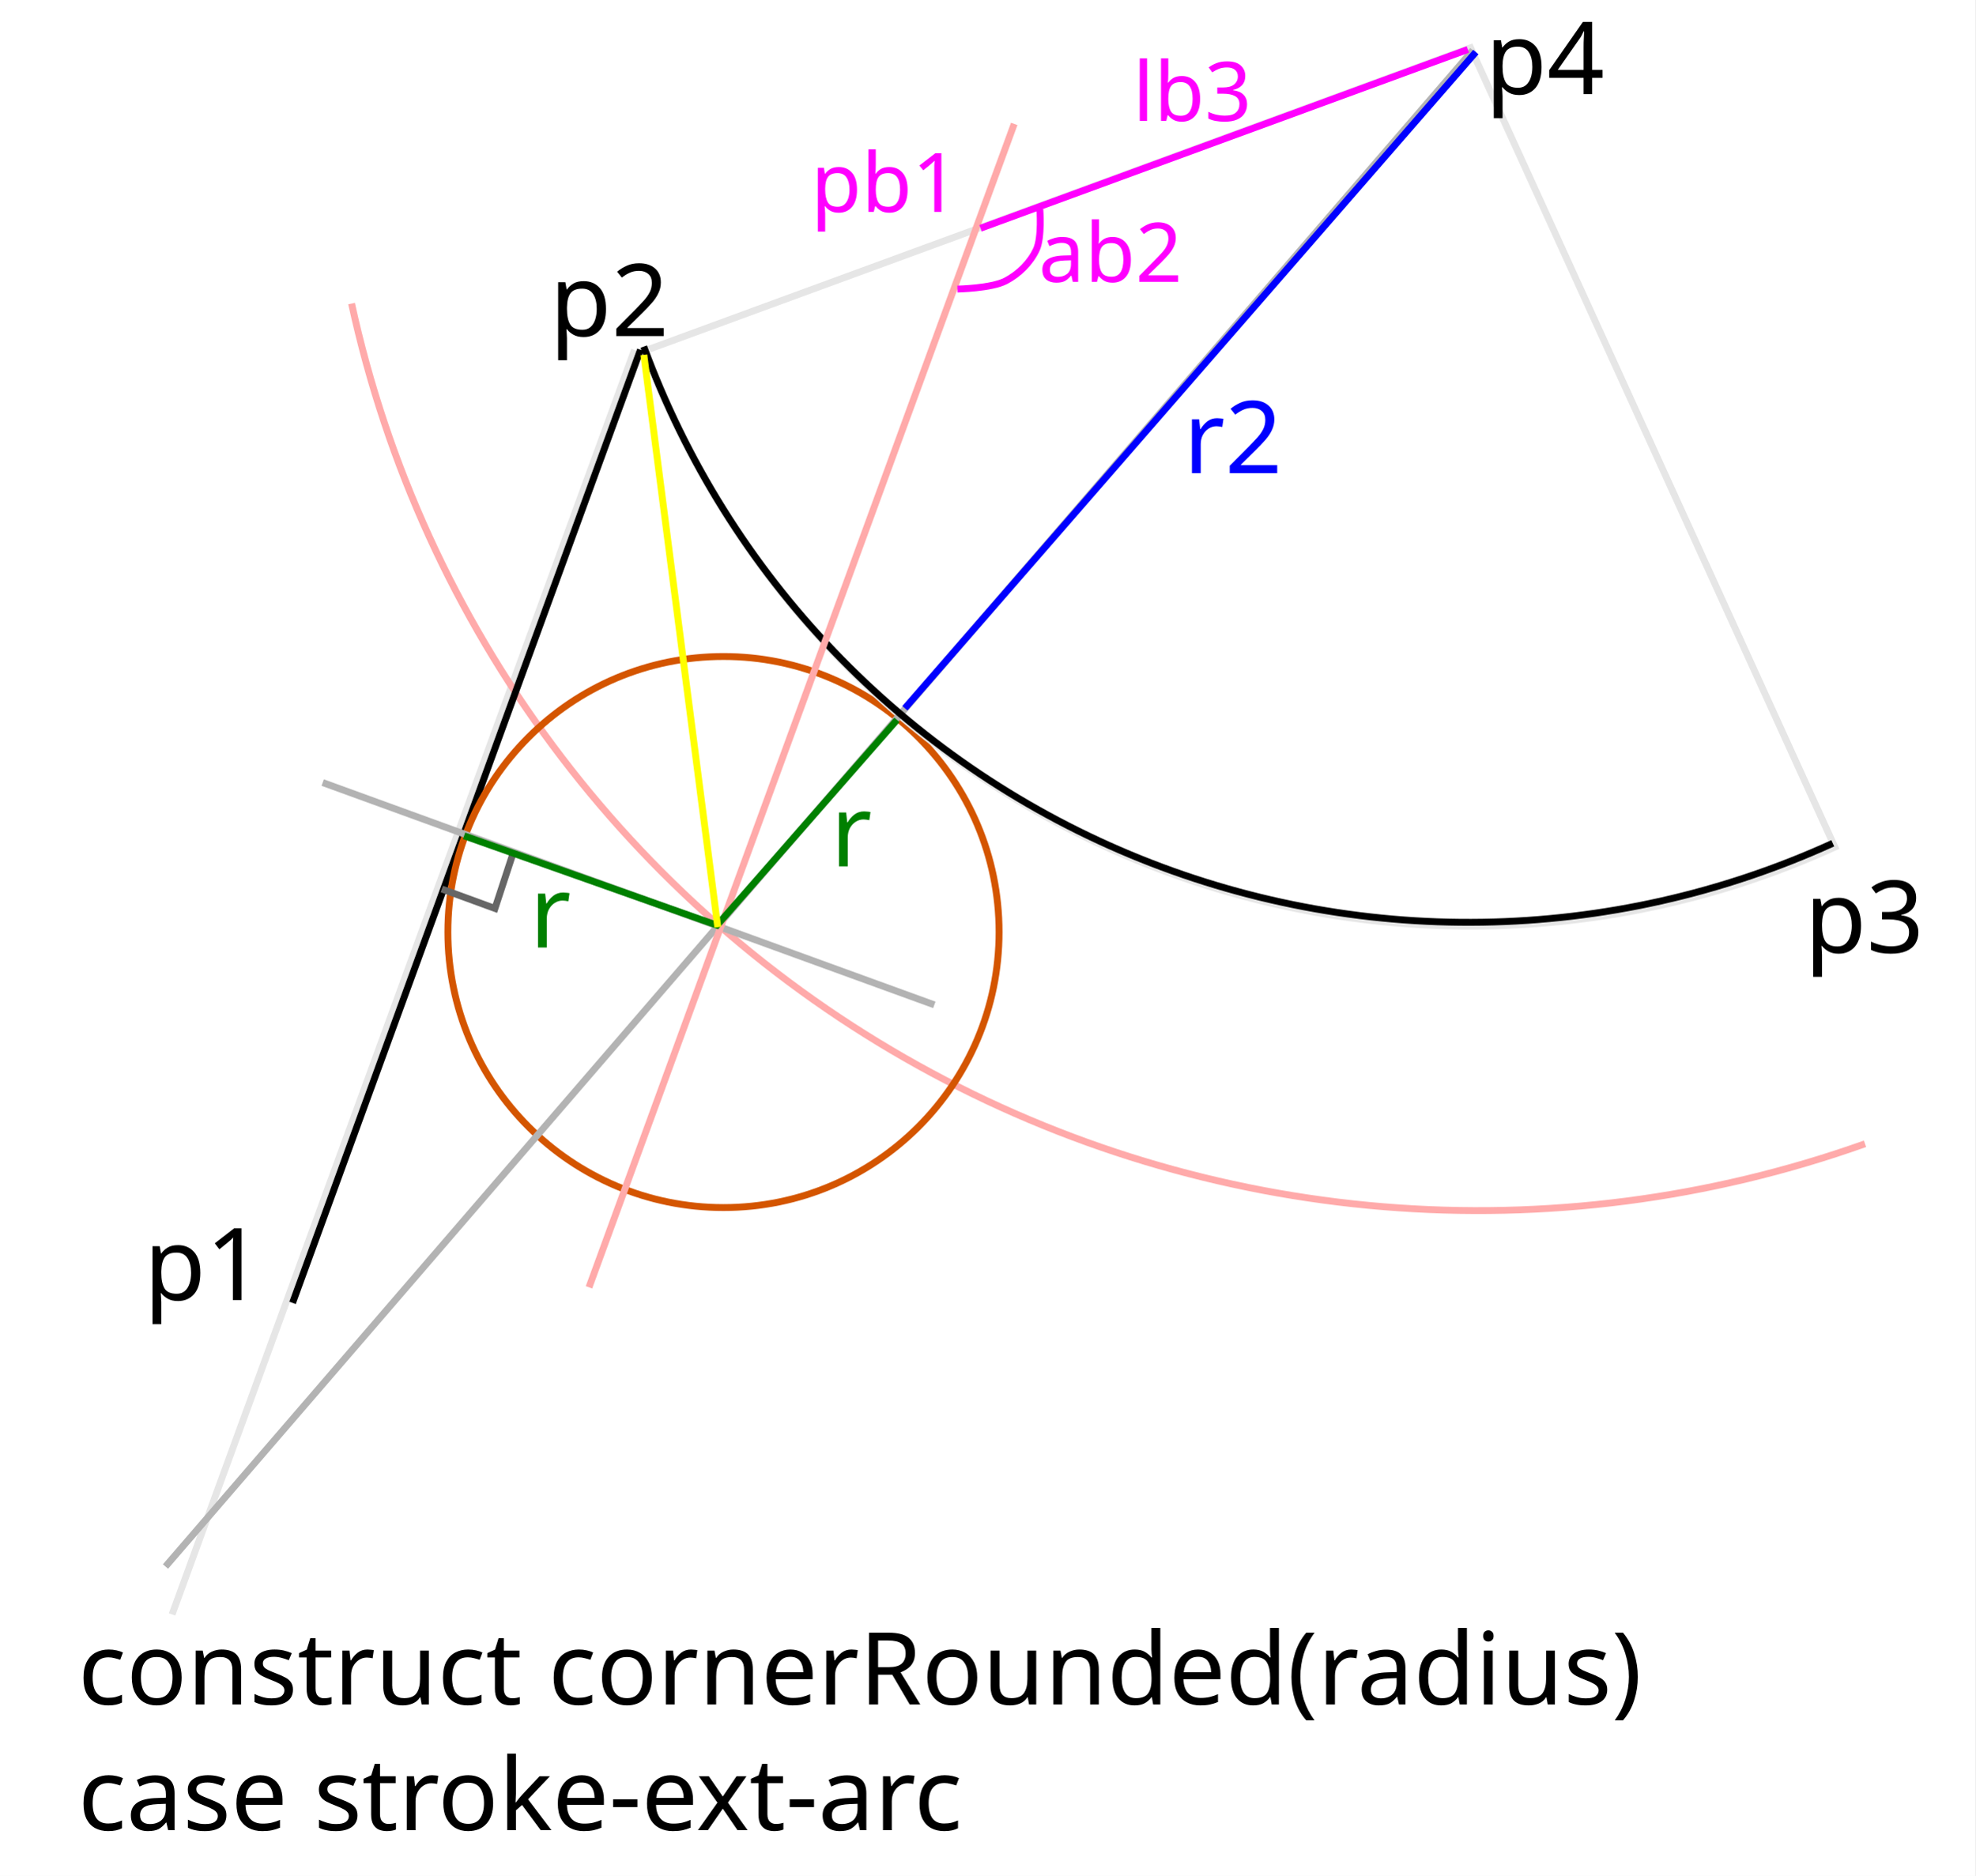
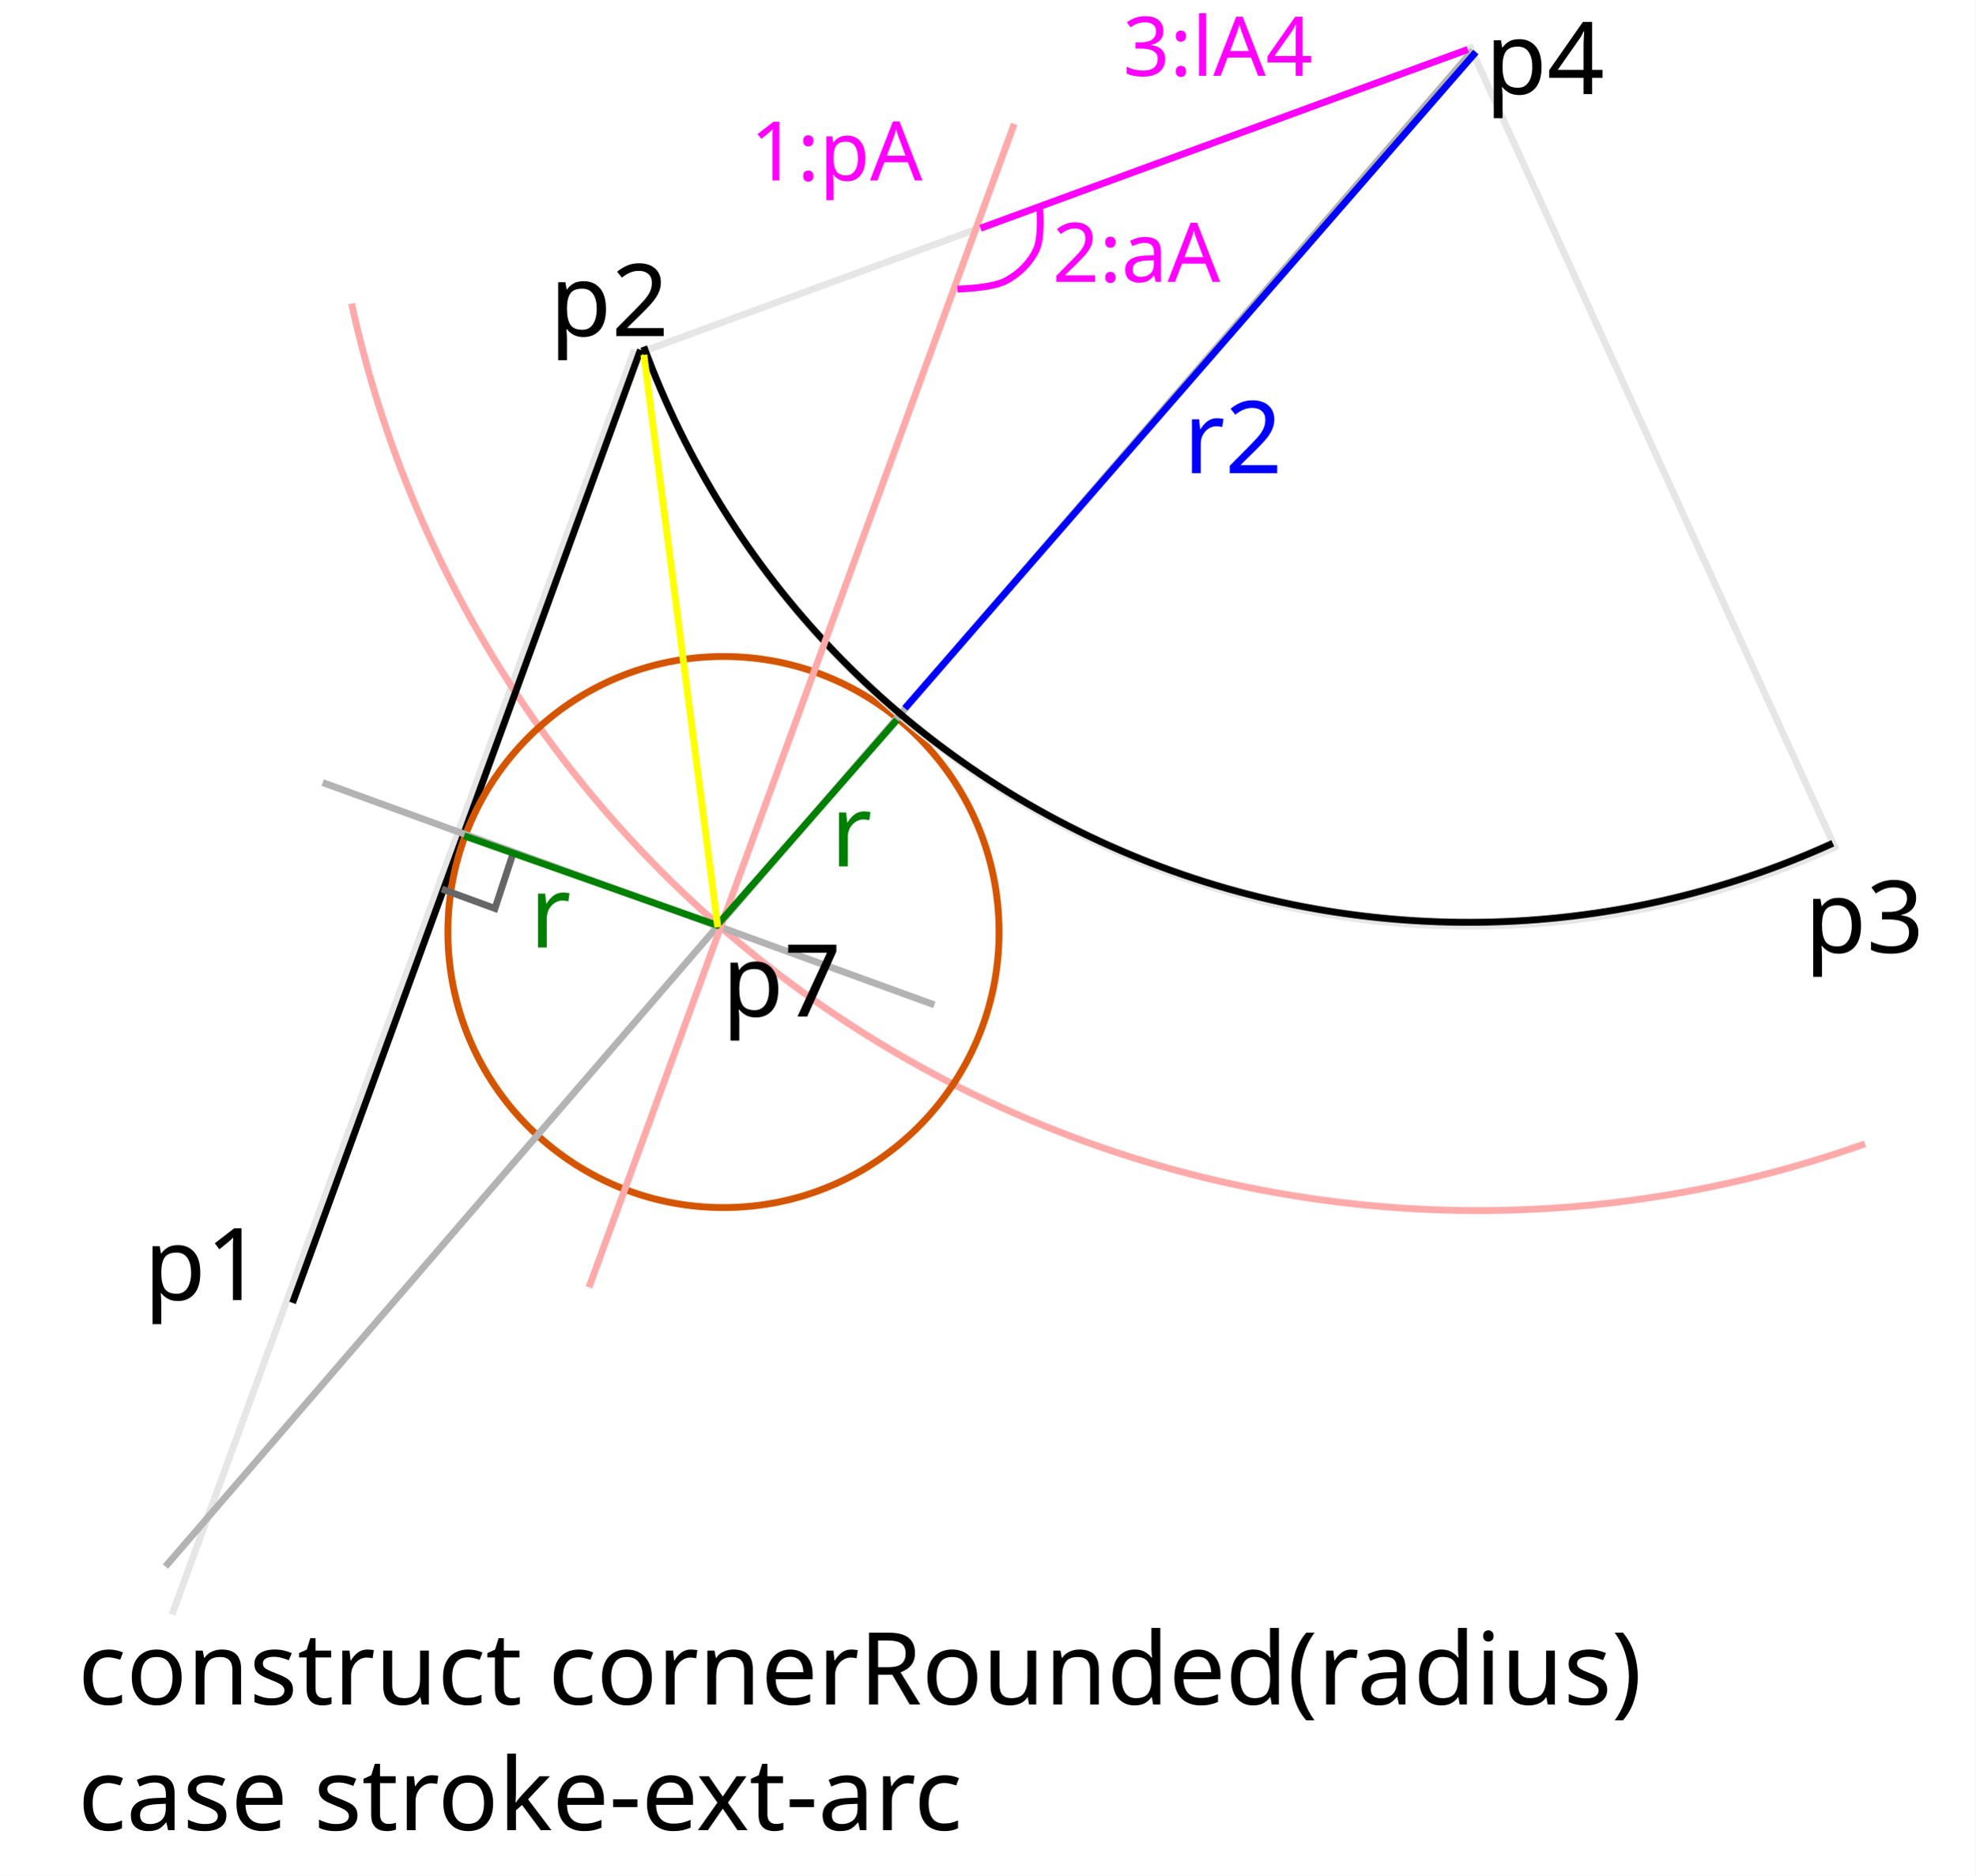
<svg xmlns="http://www.w3.org/2000/svg" width="288.04" height="273.622" viewBox="0 0 76.211 72.396" version="1.1" id="svg5">
  <defs id="defs2">
    <rect x="441.705" y="10454.384" width="53.432" height="25.647" id="rect49656" />
    <rect x="367.056" y="10442.883" width="32.883" height="25.01" id="rect49648" />
    <rect x="450.466" y="10459.747" width="41.233" height="38.021" id="rect49640" />
    <rect x="86.405" y="8251.748" width="70.081" height="57.682" id="rect2113-3-6" />
    <rect x="204.843" y="8338.396" width="83.853" height="42.639" id="rect2119-6-2" />
    <rect x="343.183" y="8353.117" width="64.675" height="45.493" id="rect2125-7-9" />
    <rect x="79.05" y="8300.684" width="282.307" height="47.641" id="rect1972-3-27" />
    <rect x="251.717" y="8436.273" width="62.168" height="32.45" id="rect9067-0" />
    <rect x="420.706" y="8448.941" width="77.717" height="48.312" id="rect9073-9" />
    <rect x="307.065" y="8197.744" width="48.525" height="24.999" id="rect2247-3-4-4" />
    <rect x="307.065" y="8197.744" width="48.525" height="24.999" id="rect2247-3-7" />
+     <rect x="423.248" y="10177.365" width="36.096" height="24.909" id="rect3942-6" />
  </defs>
  <g id="layer1" transform="translate(-31.9588,-2752.414)">
    <rect style="fill:#ffffff;stroke:#ffffff;stroke-width:0.265" id="rect2407-5-3" width="75.946" height="72.131" x="32.091" y="2752.546" />
    <path style="fill:none;stroke:#e6e6e6;stroke-width:0.265px;stroke-linecap:butt;stroke-linejoin:miter;stroke-opacity:1" d="M 38.597,2814.72 56.439,2765.917" id="path2057-6-5-7" />
    <path style="fill:none;stroke:#ffaaaa;stroke-width:0.265" id="path32086" d="m 103.919,2796.556 a 44.492,44.492 0 0 1 -36.527,-3.016 44.492,44.492 0 0 1 -21.869,-29.411" />
    <path style="fill:none;stroke:#000000;stroke-width:0.265px;stroke-linecap:butt;stroke-linejoin:miter;stroke-opacity:1" d="m 43.246,2802.696 13.425,-36.784" id="path2057-6-5" />
    <text xml:space="preserve" transform="matrix(0.2645833,0,0,0.2645833,14.65127,615.8797)" id="text2111-2-4" style="font-size:14.667px;line-height:1.25;font-family:sans-serif;white-space:pre;shape-inside:url(#rect2113-3-6);display:inline">
-       <tspan x="86.404" y="8264.725" id="tspan54292">p1</tspan>
+       <tspan x="86.404" y="8264.725" id="tspan38621">p1</tspan>
    </text>
    <text xml:space="preserve" transform="matrix(0.2645833,0,0,0.2645833,-1.03399,555.7515)" id="text2117-9-7" style="font-size:14.667px;line-height:1.25;font-family:sans-serif;white-space:pre;shape-inside:url(#rect2119-6-2);display:inline">
-       <tspan x="204.844" y="8351.371" id="tspan54294">p2</tspan>
+       <tspan x="204.844" y="8351.371" id="tspan38623">p2</tspan>
    </text>
    <text xml:space="preserve" transform="matrix(0.2645833,0,0,0.2645833,10.78896,575.655)" id="text2123-1-4" style="font-size:14.667px;line-height:1.25;font-family:sans-serif;white-space:pre;shape-inside:url(#rect2125-7-9);display:inline">
-       <tspan x="343.182" y="8366.094" id="tspan54296">p3</tspan>
+       <tspan x="343.182" y="8366.094" id="tspan38625">p3</tspan>
    </text>
    <circle style="fill:none;stroke:#d45500;stroke-width:0.265" id="path2235-2-4" cx="59.873" cy="2788.384" r="10.634" />
    <path style="fill:none;stroke:#b3b3b3;stroke-width:0.265px;stroke-linecap:butt;stroke-linejoin:miter;stroke-opacity:1" d="m 44.409,2782.616 23.6,8.579" id="path2239-0-3" />
    <path style="fill:none;stroke:#666666;stroke-width:0.265px;stroke-linecap:butt;stroke-linejoin:miter;stroke-opacity:1" d="m 49.005,2786.724 2.051,0.75 0.734,-2.237" id="path2251-0-8" />
    <text xml:space="preserve" transform="matrix(0.2645833,0,0,0.2645833,14.05091,618.5394)" id="text1970-1-6" style="font-size:14.667px;line-height:1.25;font-family:sans-serif;white-space:pre;shape-inside:url(#rect1972-3-27);display:inline">
-       <tspan x="79.051" y="8313.66" id="tspan54298">construct cornerRounded(radius)
+       <tspan x="79.051" y="8313.66" id="tspan38627">construct cornerRounded(radius)
</tspan>
-       <tspan x="79.051" y="8331.993" id="tspan54300">case stroke-ext-arc</tspan>
+       <tspan x="79.051" y="8331.993" id="tspan38629">case stroke-ext-arc</tspan>
    </text>
    <path style="fill:none;stroke:#e6e6e6;stroke-width:0.265" id="path8778-88" d="m 102.755,2785.106 a 33.9,33.9 0 0 1 -27.124,0.43 33.9,33.9 0 0 1 -18.755,-19.599 l 31.824,-11.68 z" />
    <path style="fill:none;stroke:#b3b3b3;stroke-width:0.265px;stroke-linecap:butt;stroke-linejoin:miter;stroke-opacity:1" d="m 88.788,2754.352 -50.445,58.519" id="path8881-4" />
    <path style="fill:none;stroke:#000000;stroke-width:0.265" id="path8778-8-3" d="m 102.675,2784.959 a 33.9,33.9 0 0 1 -27.124,0.43 33.9,33.9 0 0 1 -18.755,-19.599" />
    <path style="fill:none;stroke:#0000ff;stroke-width:0.265px;stroke-linecap:butt;stroke-linejoin:miter;stroke-opacity:1" d="m 88.904,2754.423 -22.031,25.325" id="path9063-1" />
    <text xml:space="preserve" transform="matrix(0.2645833,0,0,0.2645833,11.01718,535.1437)" id="text9065-49" style="font-size:14.667px;line-height:1.25;font-family:sans-serif;white-space:pre;shape-inside:url(#rect9067-0);display:inline;fill:#0000ff">
-       <tspan x="251.717" y="8449.25" id="tspan54302">r2</tspan>
+       <tspan x="251.717" y="8449.25" id="tspan38631">r2</tspan>
    </text>
    <text xml:space="preserve" transform="matrix(0.2645833,0,0,0.2645833,-22.04727,517.1631)" id="text9071-2" style="font-size:14.667px;line-height:1.25;font-family:sans-serif;white-space:pre;shape-inside:url(#rect9073-9);display:inline">
-       <tspan x="420.705" y="8461.918" id="tspan54304">p4</tspan>
+       <tspan x="420.705" y="8461.918" id="tspan38633">p4</tspan>
    </text>
    <path style="fill:none;stroke:#ffaaaa;stroke-width:0.265px;stroke-linecap:butt;stroke-linejoin:miter;stroke-opacity:1" d="m 71.091,2757.196 -16.407,44.9" id="path3938-4" />
    <path style="fill:none;stroke:#008000;stroke-width:0.265px;stroke-linecap:butt;stroke-linejoin:miter;stroke-opacity:1" d="m 66.566,2780.196 -6.941,7.926 -9.76,-3.451" id="path2243-5-6" />
    <text xml:space="preserve" transform="matrix(0.2645833,0,0,0.2645833,-17.24489,613.4293)" id="text2245-69-3" style="font-size:14.667px;line-height:1.25;font-family:sans-serif;white-space:pre;shape-inside:url(#rect2247-3-7);display:inline;fill:#008000">
-       <tspan x="307.064" y="8210.721" id="tspan54306">r</tspan>
+       <tspan x="307.064" y="8210.721" id="tspan38635">r</tspan>
    </text>
    <text xml:space="preserve" transform="matrix(0.2645833,0,0,0.2645833,-28.8576,616.5607)" id="text2245-69-4-1" style="font-size:14.667px;line-height:1.25;font-family:sans-serif;white-space:pre;shape-inside:url(#rect2247-3-4-4);display:inline;fill:#008000">
-       <tspan x="307.064" y="8210.721" id="tspan54308">r</tspan>
+       <tspan x="307.064" y="8210.721" id="tspan38637">r</tspan>
    </text>
    <path style="fill:none;stroke:#ffff00;stroke-width:0.265px;stroke-linecap:butt;stroke-linejoin:miter;stroke-opacity:1" d="m 56.801,2766.107 2.852,22.09" id="path32142" />
-     <text xml:space="preserve" transform="matrix(0.2645833,0,0,0.2645833,-55.93929,-9.691942)" id="text49638" style="font-size:12px;line-height:1.25;font-family:sans-serif;white-space:pre;shape-inside:url(#rect49640);fill:#ff00ff">
-       <tspan x="450.467" y="10470.363" id="tspan54310">pb1</tspan>
+     <text xml:space="preserve" transform="matrix(0.2645833,0,0,0.2645833,-58.28217,-10.90422)" id="text49638" style="font-size:12px;line-height:1.25;font-family:sans-serif;white-space:pre;shape-inside:url(#rect49640);display:inline;fill:#ff00ff">
+       <tspan x="450.467" y="10470.363" id="tspan38639">1:pA</tspan>
    </text>
    <path style="fill:none;stroke:#ff00ff;stroke-width:0.265px;stroke-linecap:butt;stroke-linejoin:miter;stroke-opacity:1" d="m 69.791,2761.223 18.804,-6.9" id="path49644" />
-     <text xml:space="preserve" transform="matrix(0.2645833,0,0,0.2645833,-21.45109,-8.742118)" id="text49646" style="font-size:12px;line-height:1.25;font-family:sans-serif;white-space:pre;shape-inside:url(#rect49648);fill:#ff00ff">
-       <tspan x="367.057" y="10453.5" id="tspan54312">lb3</tspan>
+     <text xml:space="preserve" transform="matrix(0.2645833,0,0,0.2645833,-21.8352,-10.48276)" id="text49646" style="font-size:12px;line-height:1.25;font-family:sans-serif;white-space:pre;shape-inside:url(#rect49648);display:inline;fill:#ff00ff">
+       <tspan x="367.057" y="10453.5" id="tspan38641">3:lA4</tspan>
    </text>
    <path style="fill:none;stroke:#ff00ff;stroke-width:0.265px;stroke-linecap:butt;stroke-linejoin:miter;stroke-opacity:1" d="m 68.899,2763.569 c 0,0 1.308,-0.023 1.868,-0.317 0.5,-0.262 0.947,-0.7 1.182,-1.214 0.215,-0.472 0.131,-1.55 0.131,-1.55" id="path49652" />
-     <text xml:space="preserve" transform="matrix(0.2645833,0,0,0.2645833,-44.83489,-5.573456)" id="text49654" style="font-size:12px;line-height:1.25;font-family:sans-serif;white-space:pre;shape-inside:url(#rect49656);fill:#ff00ff">
-       <tspan x="441.705" y="10465" id="tspan54314">ab2</tspan>
+     <text xml:space="preserve" transform="matrix(0.2645833,0,0,0.2645833,-44.30572,-5.573456)" id="text49654" style="font-size:12px;line-height:1.25;font-family:sans-serif;white-space:pre;shape-inside:url(#rect49656);display:inline;fill:#ff00ff">
+       <tspan x="441.705" y="10465" id="tspan38643">2:aA</tspan>
+     </text>
+     <text xml:space="preserve" transform="matrix(0.2645833,0,0,0.2645833,-52.17088,95.4489)" id="text3940-1" style="font-size:14.667px;line-height:1.25;font-family:sans-serif;white-space:pre;shape-inside:url(#rect3942-6);display:inline">
+       <tspan x="423.248" y="10190.342" id="tspan38645">p7</tspan>
    </text>
  </g>
</svg>
